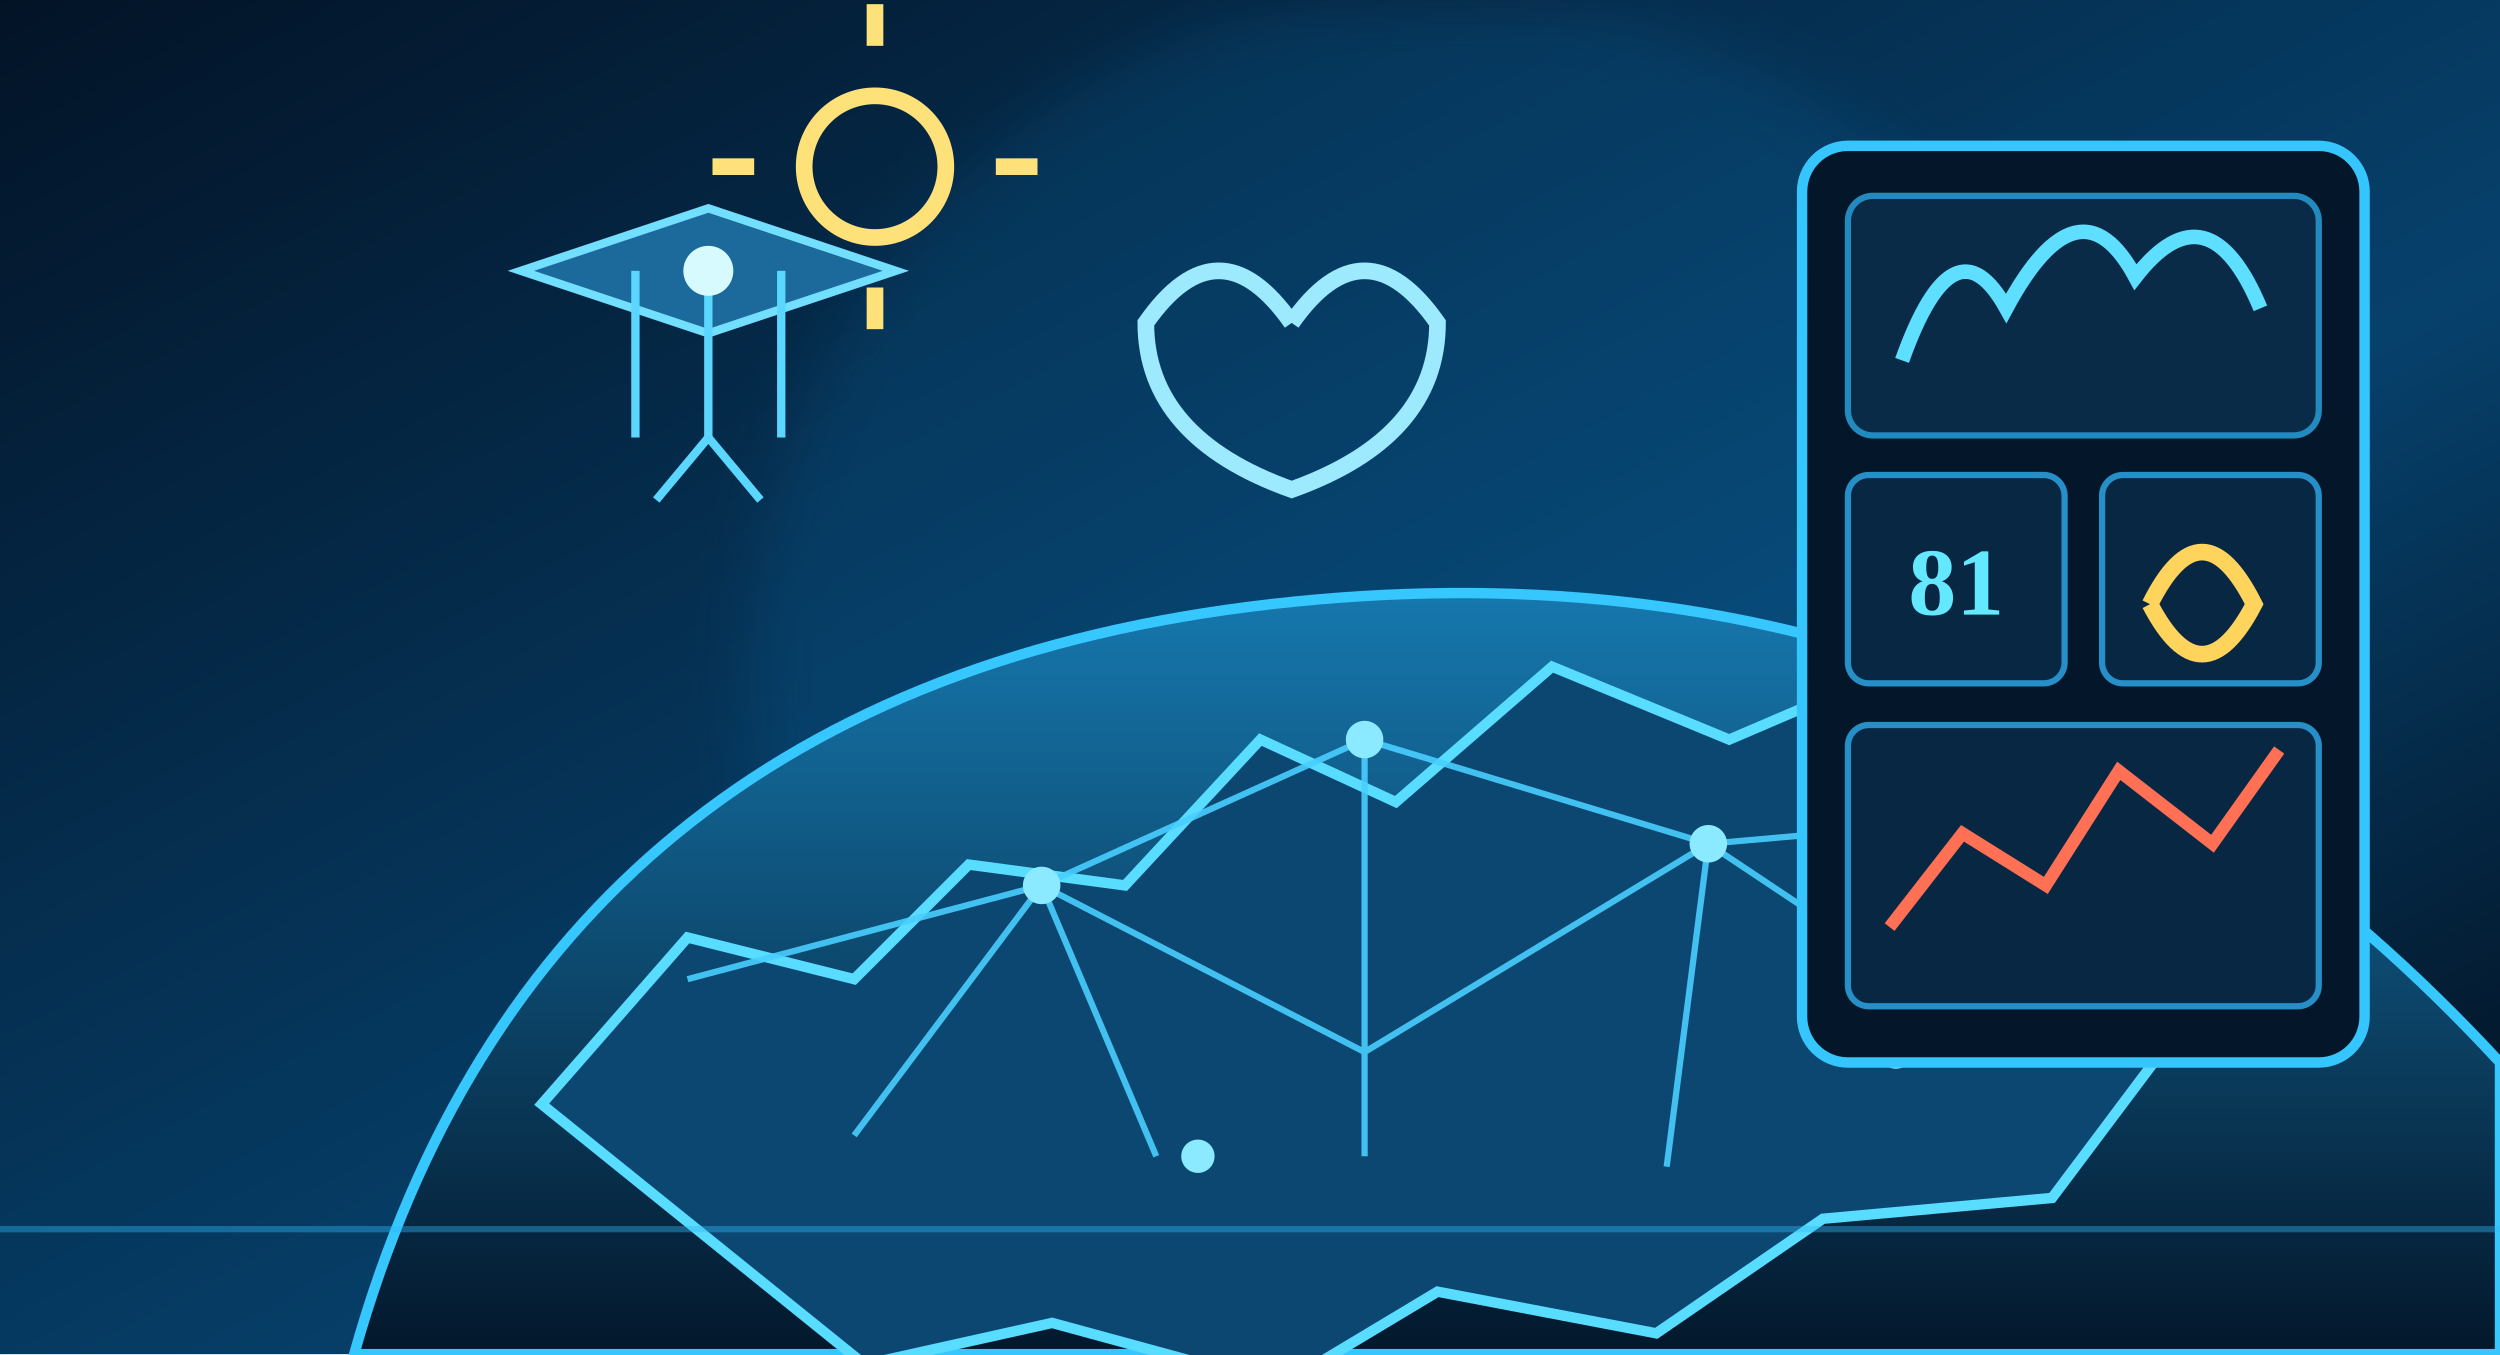
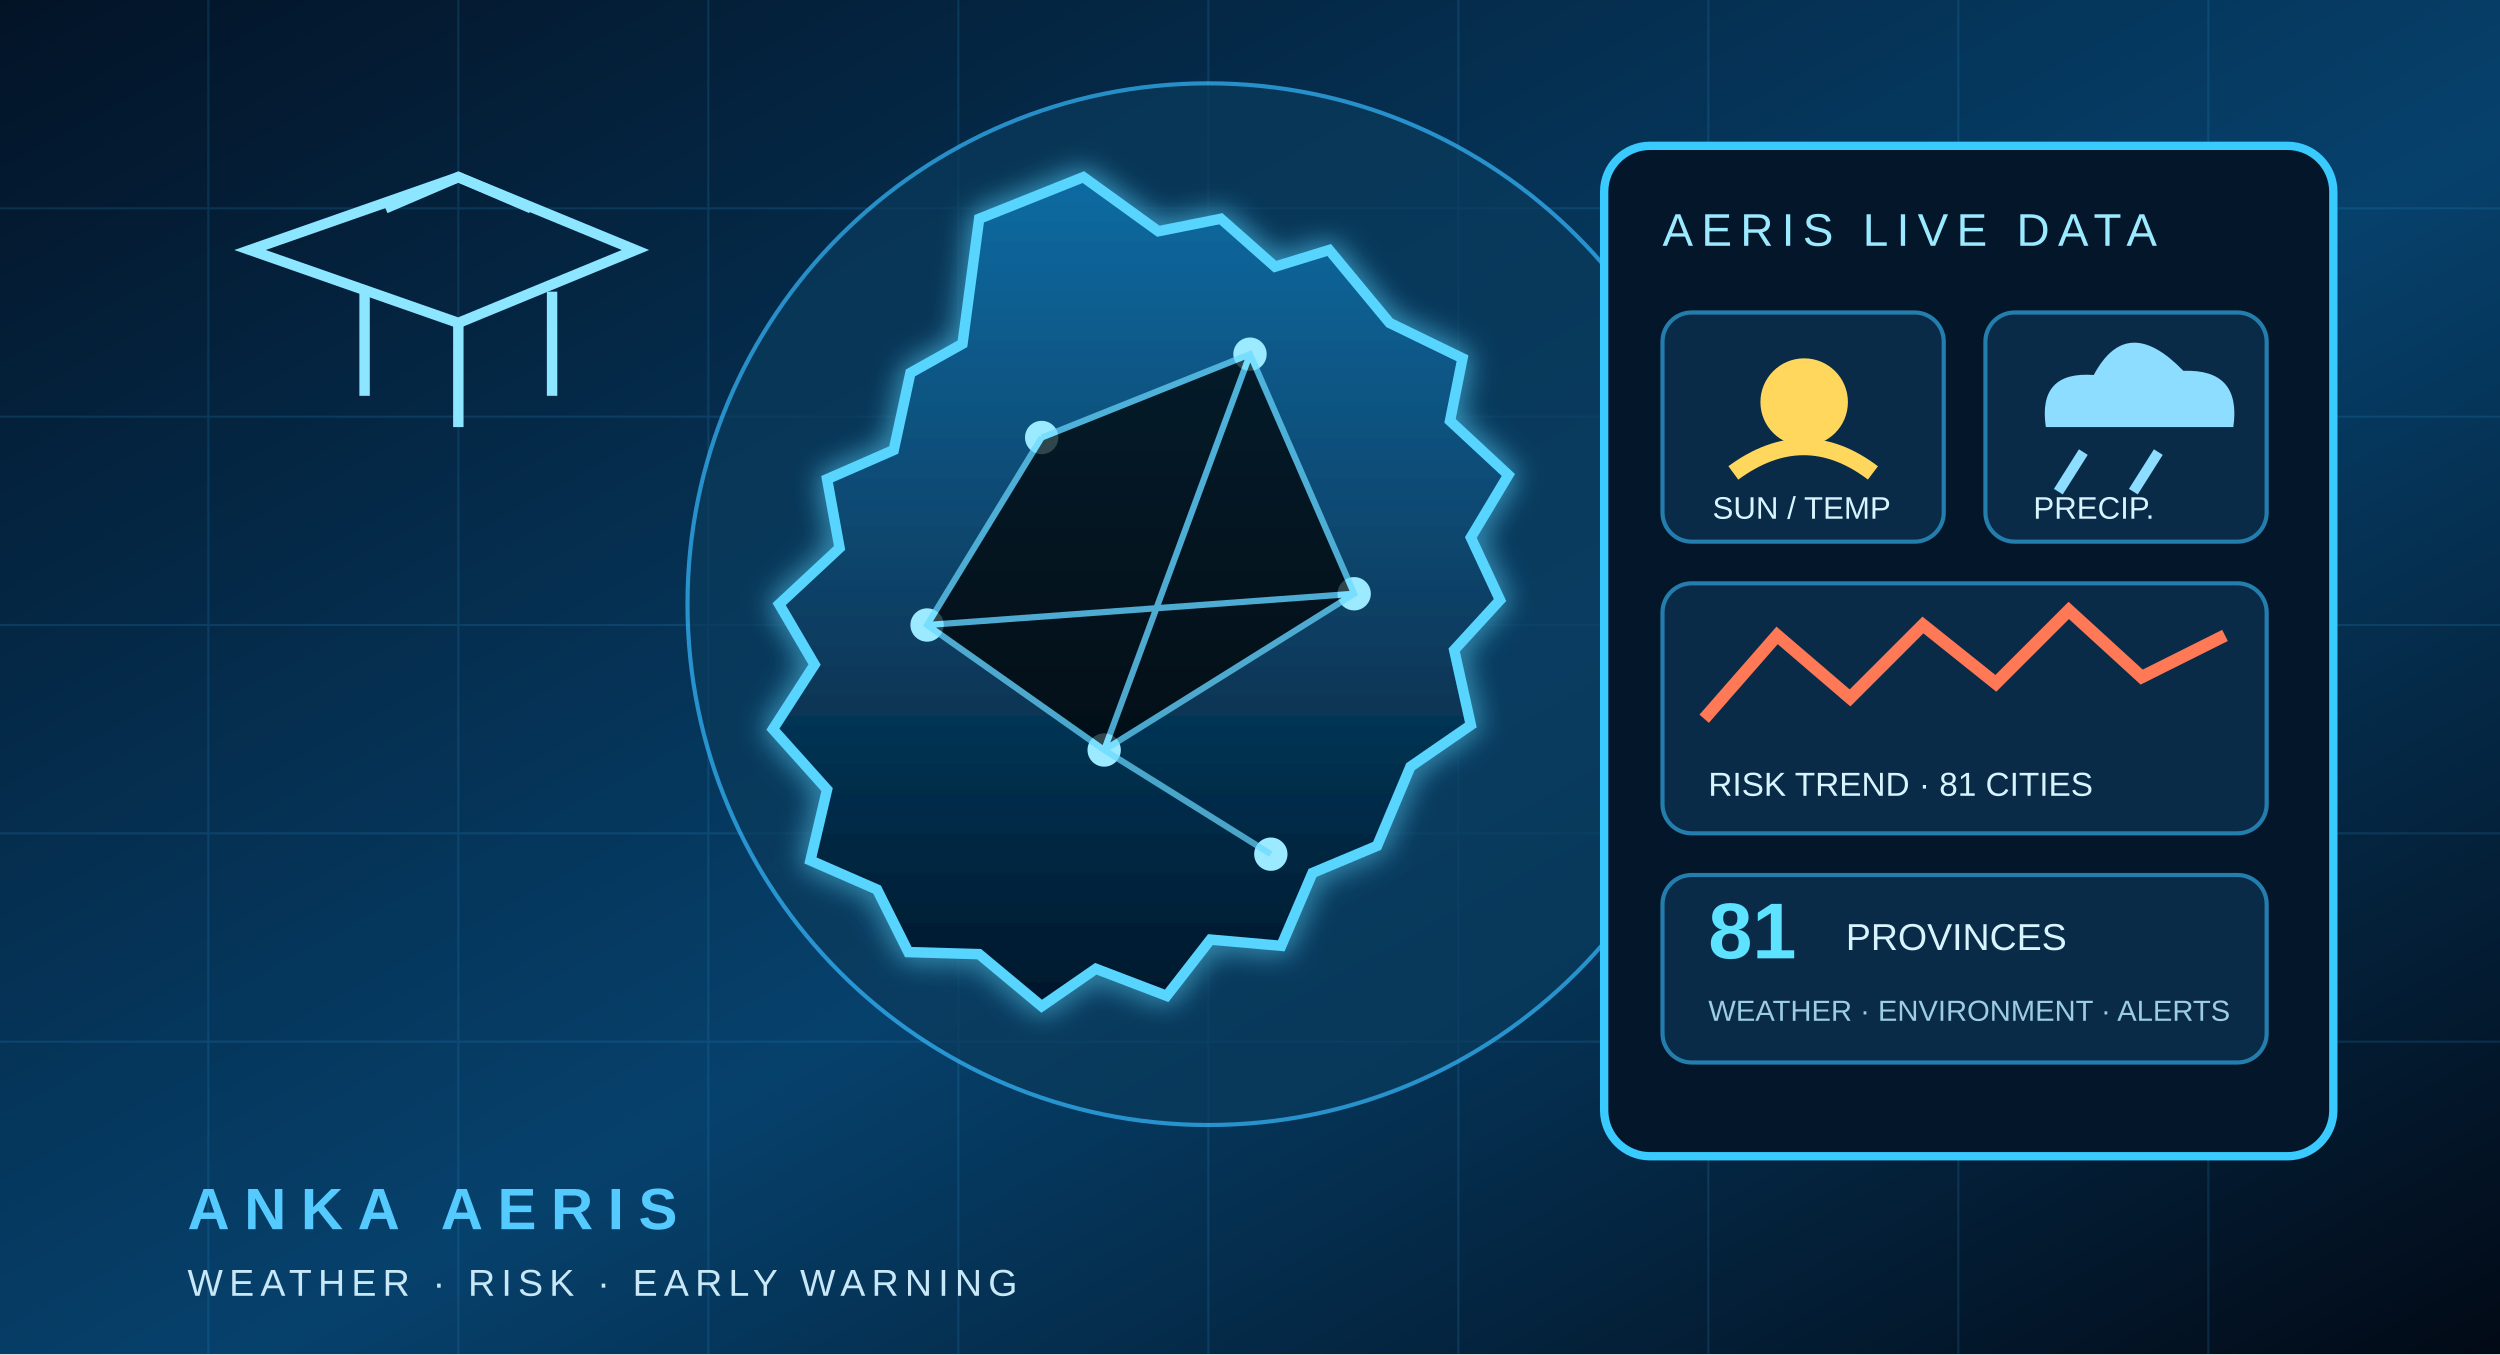
<svg xmlns="http://www.w3.org/2000/svg" viewBox="0 0 1200 650">
  <defs>
-     <linearGradient id="b" x2="1" y2="1">
+     <linearGradient id="bg" x2="1" y2="1">
      <stop stop-color="#031326" />
-       <stop offset=".6" stop-color="#06416c" />
+       <stop offset=".55" stop-color="#06416c" />
      <stop offset="1" stop-color="#020915" />
    </linearGradient>
-     <linearGradient id="earth" x2="0" y2="1">
-       <stop stop-color="#1678ae" />
+     <linearGradient id="sea" x2="0" y2="1">
+       <stop stop-color="#0d6ba2" />
      <stop offset="1" stop-color="#03172b" />
    </linearGradient>
-     <filter id="gl">
-       <feGaussianBlur stdDeviation="15" />
+     <filter id="glow">
+       <feGaussianBlur stdDeviation="7" result="b" />
+       <feMerge>
+         <feMergeNode in="b" />
+         <feMergeNode in="SourceGraphic" />
+       </feMerge>
    </filter>
  </defs>
-   <rect width="1200" height="650" fill="url(#b)" />
-   <circle cx="690" cy="325" r="330" fill="#087ec4" opacity=".16" filter="url(#gl)" />
-   <path d="M170 650Q260 330 610 290Q960 250 1200 510V650Z" fill="url(#earth)" stroke="#36c7ff" stroke-width="5" />
-   <path d="M260 530l70-80 80 20 55-55 75 10 65-70 65 30 75-65 85 35 70-30 95 75 50 95-60 80-110 10-80 55-105-20-75 45-110-30-90 20z" fill="#0b4771" stroke="#58dcff" stroke-width="5" />
-   <g stroke="#48ceff" stroke-width="3" fill="none" opacity=".9">
-     <path d="M330 470l170-45 155-70 165 50 170-15M410 545l90-120 155 80 165-100 150 100M500 425l55 130m100-200l0 200m165-150l-20 155" />
+   <rect width="1200" height="650" fill="url(#bg)" />
+   <g stroke="#2a8ac1" opacity=".2">
+     <path d="M0 100H1200M0 200H1200M0 300H1200M0 400H1200M0 500H1200" />
+     <path d="M100 0V650M220 0V650M340 0V650M460 0V650M580 0V650M700 0V650M820 0V650M940 0V650M1060 0V650" />
  </g>
-   <g fill="#8beaff">
-     <circle cx="500" cy="425" r="9" />
-     <circle cx="655" cy="355" r="9" />
-     <circle cx="820" cy="405" r="9" />
-     <circle cx="990" cy="390" r="9" />
-     <circle cx="575" cy="555" r="8" />
-     <circle cx="910" cy="505" r="8" />
+   <circle cx="580" cy="290" r="250" fill="#0a3a5b" opacity=".7" stroke="#36baff" stroke-width="2" />
+   <path d="M470 105L520 85 556 111 586 105 612 128 638 120 667 155 702 172 696 202 724 228 706 258 720 288 698 312 706 348 677 368 661 406 630 419 615 454 581 451 560 478 526 465 500 483 470 458 436 457 421 427 389 413 397 379 371 350 391 319 374 290 403 263 397 230 429 216 437 179 462 165Z" fill="url(#sea)" stroke="#59d5ff" stroke-width="5" filter="url(#glow)" />
+   <g fill="#9beaff">
+     <circle cx="500" cy="210" r="8" />
+     <circle cx="600" cy="170" r="8" />
+     <circle cx="650" cy="285" r="8" />
+     <circle cx="530" cy="360" r="8" />
+     <circle cx="445" cy="300" r="8" />
+     <circle cx="610" cy="410" r="8" />
  </g>
-   <g transform="translate(865 70)">
-     <rect width="270" height="440" rx="22" fill="#04172a" stroke="#36c6ff" stroke-width="5" />
-     <rect x="22" y="24" width="226" height="115" rx="12" fill="#092b48" stroke="#238ac0" stroke-width="3" />
-     <path d="M48 103q25-70 50-25q35-65 62-15q35-45 60 15" fill="none" stroke="#5edfff" stroke-width="7" />
-     <rect x="22" y="158" width="104" height="100" rx="10" fill="#082742" stroke="#278fc7" stroke-width="3" />
-     <rect x="144" y="158" width="104" height="100" rx="10" fill="#082742" stroke="#278fc7" stroke-width="3" />
-     <text x="74" y="225" fill="#64e8ff" font-size="46" font-weight="bold" text-anchor="middle">81</text>
-     <path d="M167 220q25-50 50 0q-25 48-50 0" fill="none" stroke="#ffd45c" stroke-width="8" />
-     <rect x="22" y="278" width="226" height="135" rx="10" fill="#082742" stroke="#278fc7" stroke-width="3" />
-     <path d="M42 375l35-45 40 25 35-55 45 35 32-45" fill="none" stroke="#ff7055" stroke-width="6" />
+   <g stroke="#69d8ff" stroke-width="3" opacity=".7">
+     <path d="M500 210L600 170 650 285 530 360 445 300 500 210M600 170L530 360M445 300L650 285M530 360L610 410" />
  </g>
-   <g transform="translate(250 90)">
-     <path d="M0 40l90-30 90 30-90 30z" fill="#1b6a9b" stroke="#72dfff" stroke-width="4" />
-     <path d="M90 40v80M55 40v80M125 40v80" stroke="#5bd7ff" stroke-width="4" />
-     <path d="M90 120l-25 30m25-30l25 30" stroke="#5bd7ff" stroke-width="4" />
-     <circle cx="90" cy="40" r="12" fill="#d7faff" />
+   <g transform="translate(770 70)">
+     <rect width="350" height="485" rx="22" fill="#04172a" stroke="#39caff" stroke-width="4" />
+     <text x="28" y="48" fill="#9beaff" font-family="Arial" font-size="22" letter-spacing="4">AERIS LIVE DATA</text>
+     <g transform="translate(28 80)">
+       <rect width="135" height="110" rx="14" fill="#092b47" stroke="#247ead" stroke-width="2" />
+       <circle cx="68" cy="43" r="21" fill="#ffd75d" />
+       <path d="M34 77Q68 52 101 77" fill="none" stroke="#ffd75d" stroke-width="8" />
+       <text x="24" y="99" fill="#d8f4ff" font-family="Arial" font-size="15">SUN / TEMP</text>
+       <rect x="155" width="135" height="110" rx="14" fill="#092b47" stroke="#247ead" stroke-width="2" />
+       <path d="M184 55Q180 28 207 30Q223 0 250 28Q278 27 274 55Z" fill="#8cddff" />
+       <path d="M202 67L190 86M238 67L226 86" stroke="#8cddff" stroke-width="5" />
+       <text x="178" y="99" fill="#d8f4ff" font-family="Arial" font-size="15">PRECIP.</text>
+       <rect y="130" width="290" height="120" rx="14" fill="#092b47" stroke="#247ead" stroke-width="2" />
+       <path d="M20 195L55 155 90 185 125 150 160 178 195 143 230 175 270 155" fill="none" stroke="#ff7956" stroke-width="6" />
+       <text x="22" y="232" fill="#d8f4ff" font-family="Arial" font-size="16">RISK TREND · 81 CITIES</text>
+       <rect y="270" width="290" height="90" rx="14" fill="#092b47" stroke="#247ead" stroke-width="2" />
+       <text x="22" y="310" fill="#5de2ff" font-family="Arial" font-size="38" font-weight="bold">81</text>
+       <text x="88" y="306" fill="#d8f4ff" font-family="Arial" font-size="18">PROVINCES</text>
+       <text x="22" y="340" fill="#9ccde3" font-family="Arial" font-size="14">WEATHER · ENVIRONMENT · ALERTS</text>
+     </g>
  </g>
-   <g transform="translate(420 80)" fill="none" stroke="#ffe17a" stroke-width="8">
-     <circle cx="0" cy="0" r="34" />
-     <path d="M0-58v-20M0 58v20M-58 0h-20M58 0h20" />
+   <g transform="translate(100 75)" fill="none" stroke="#8de6ff" stroke-width="5">
+     <path d="M20 45L120 10 205 45 120 80Z" />
+     <path d="M120 80V130M75 65V115M165 65V115" />
+     <path d="M85 25L120 10 155 25" />
  </g>
-   <g transform="translate(620 155)" fill="none" stroke="#9deaff" stroke-width="8">
-     <path d="M0 0q-35-50-70 0q0 55 70 80q70-25 70-80q-35-50-70 0" />
-   </g>
-   <path d="M0 590H1200" stroke="#2db9f4" opacity=".4" stroke-width="3" />
+   <text x="90" y="590" fill="#55caff" font-family="Arial" font-size="28" font-weight="bold" letter-spacing="7">ANKA AERIS</text>
+   <text x="90" y="622" fill="#c8e8f8" font-family="Arial" font-size="18" letter-spacing="3">WEATHER · RISK · EARLY WARNING</text>
</svg>
